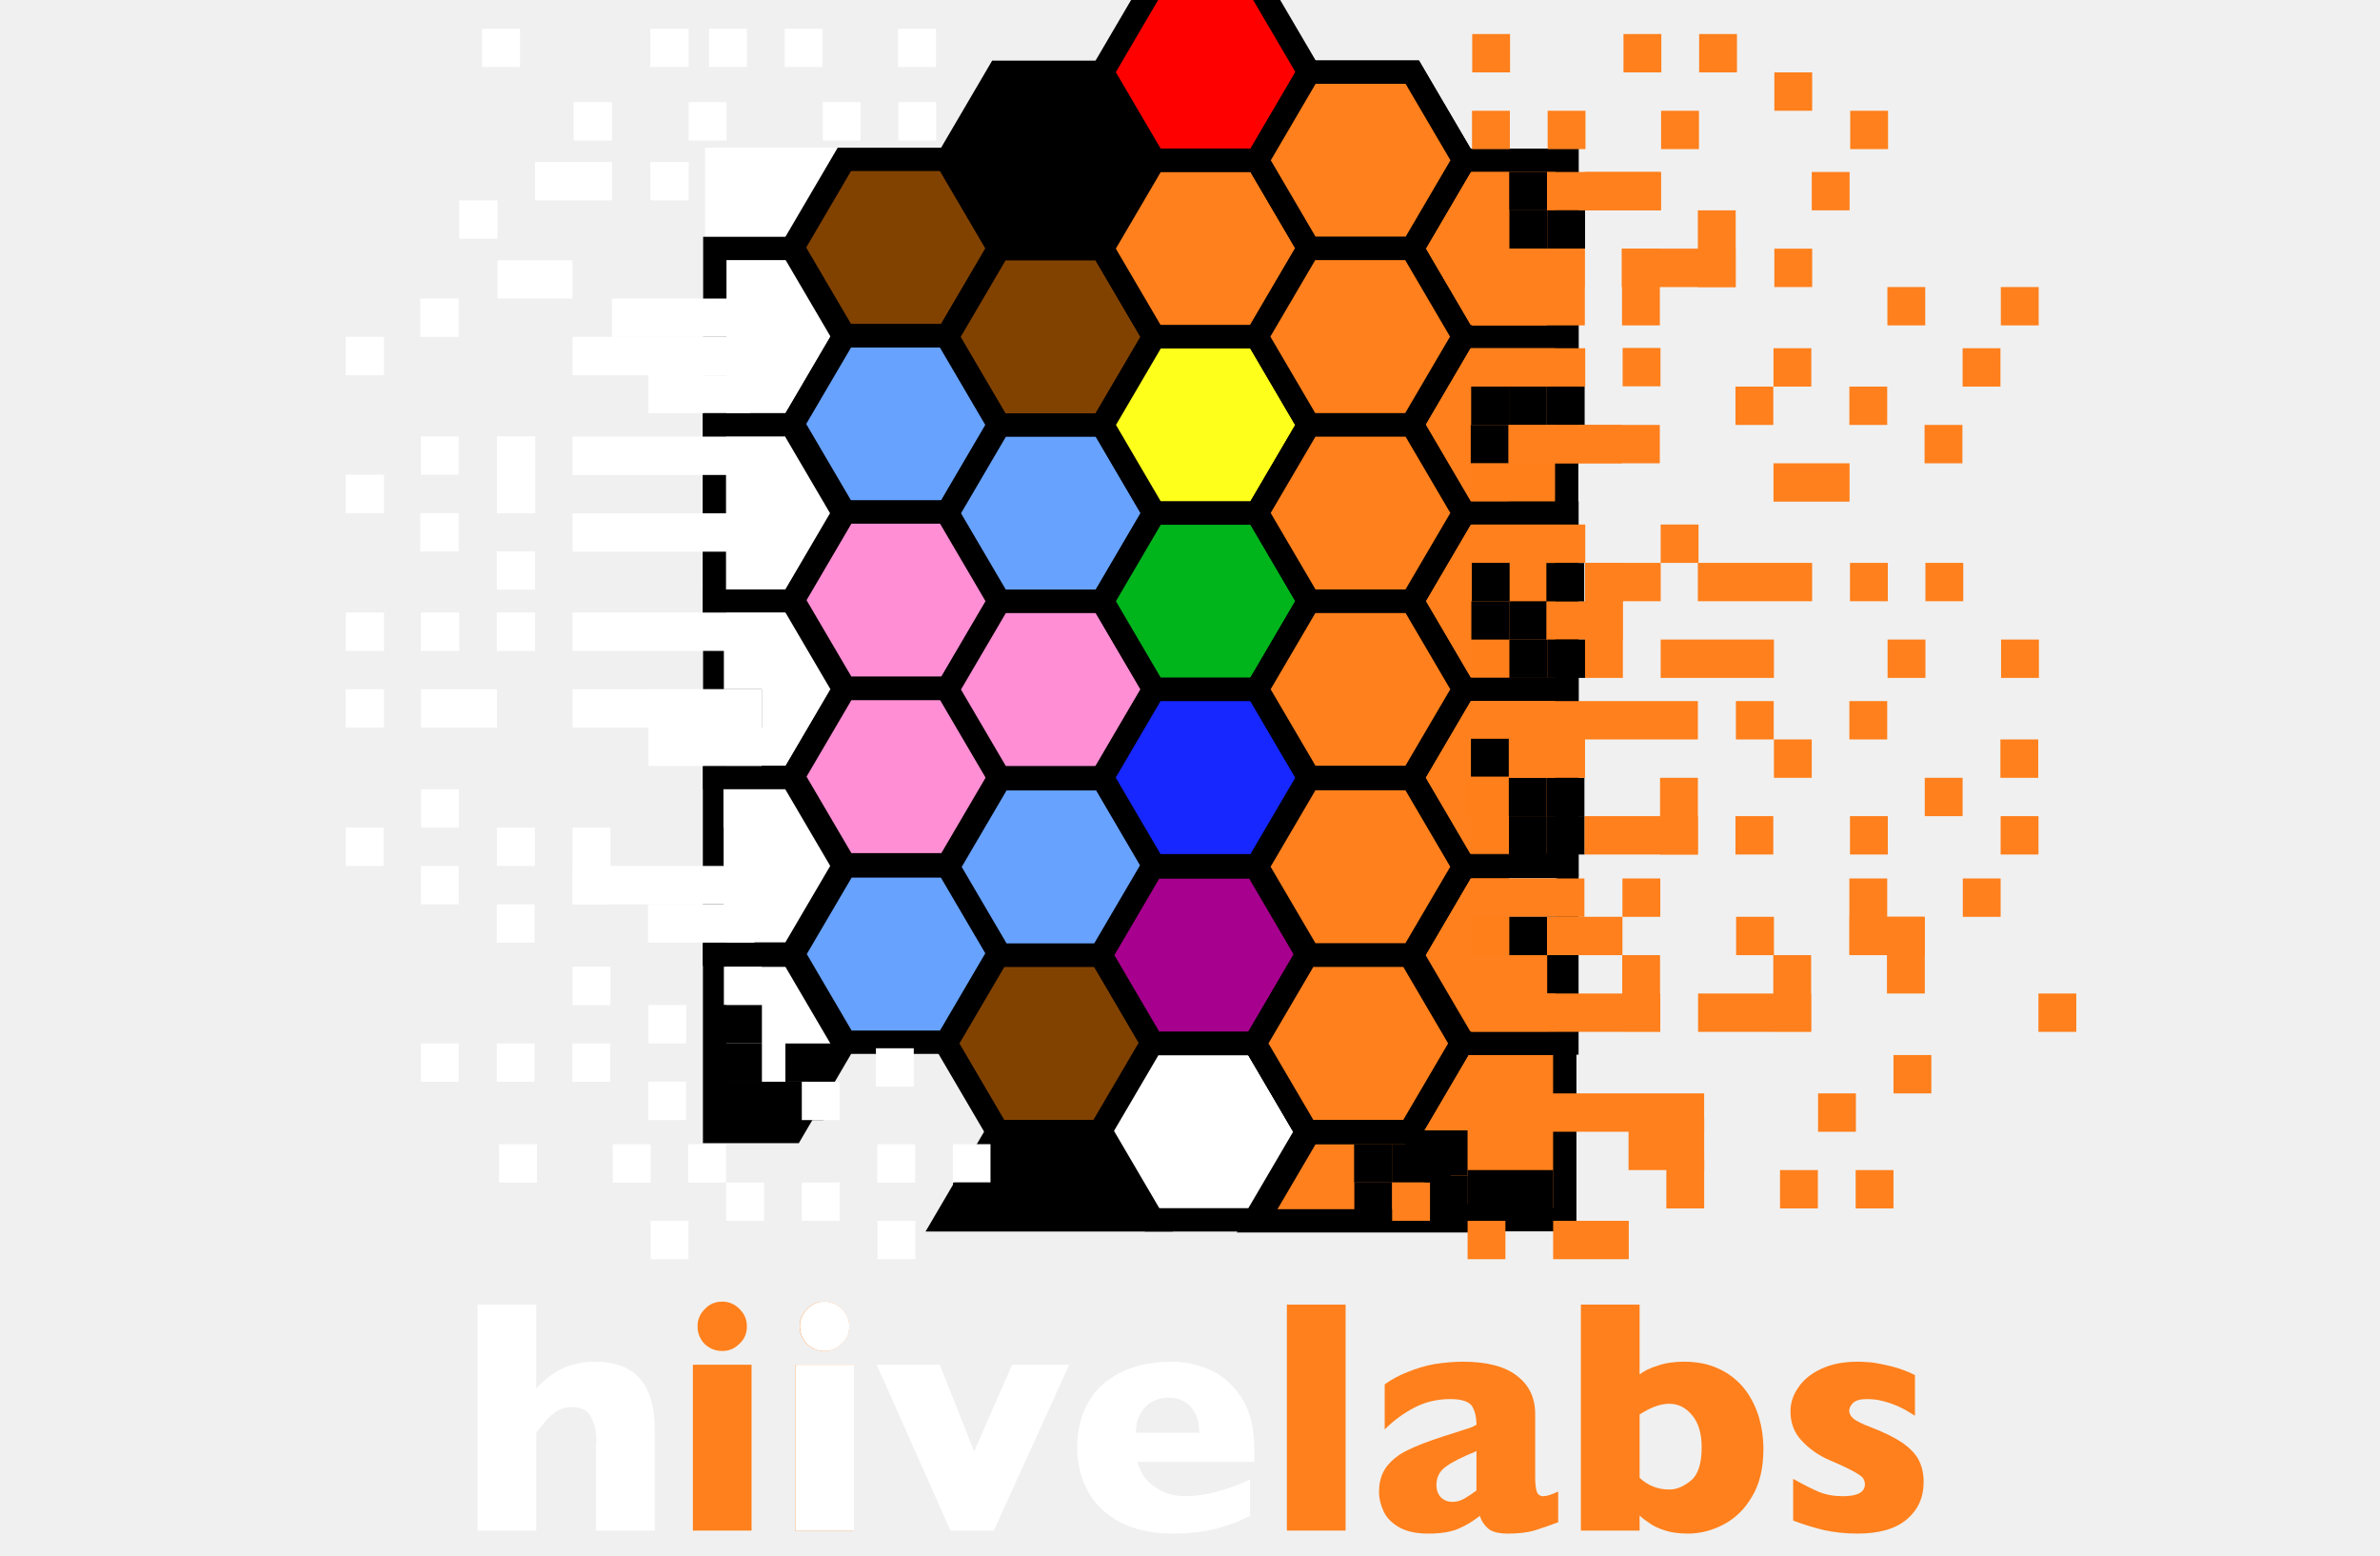
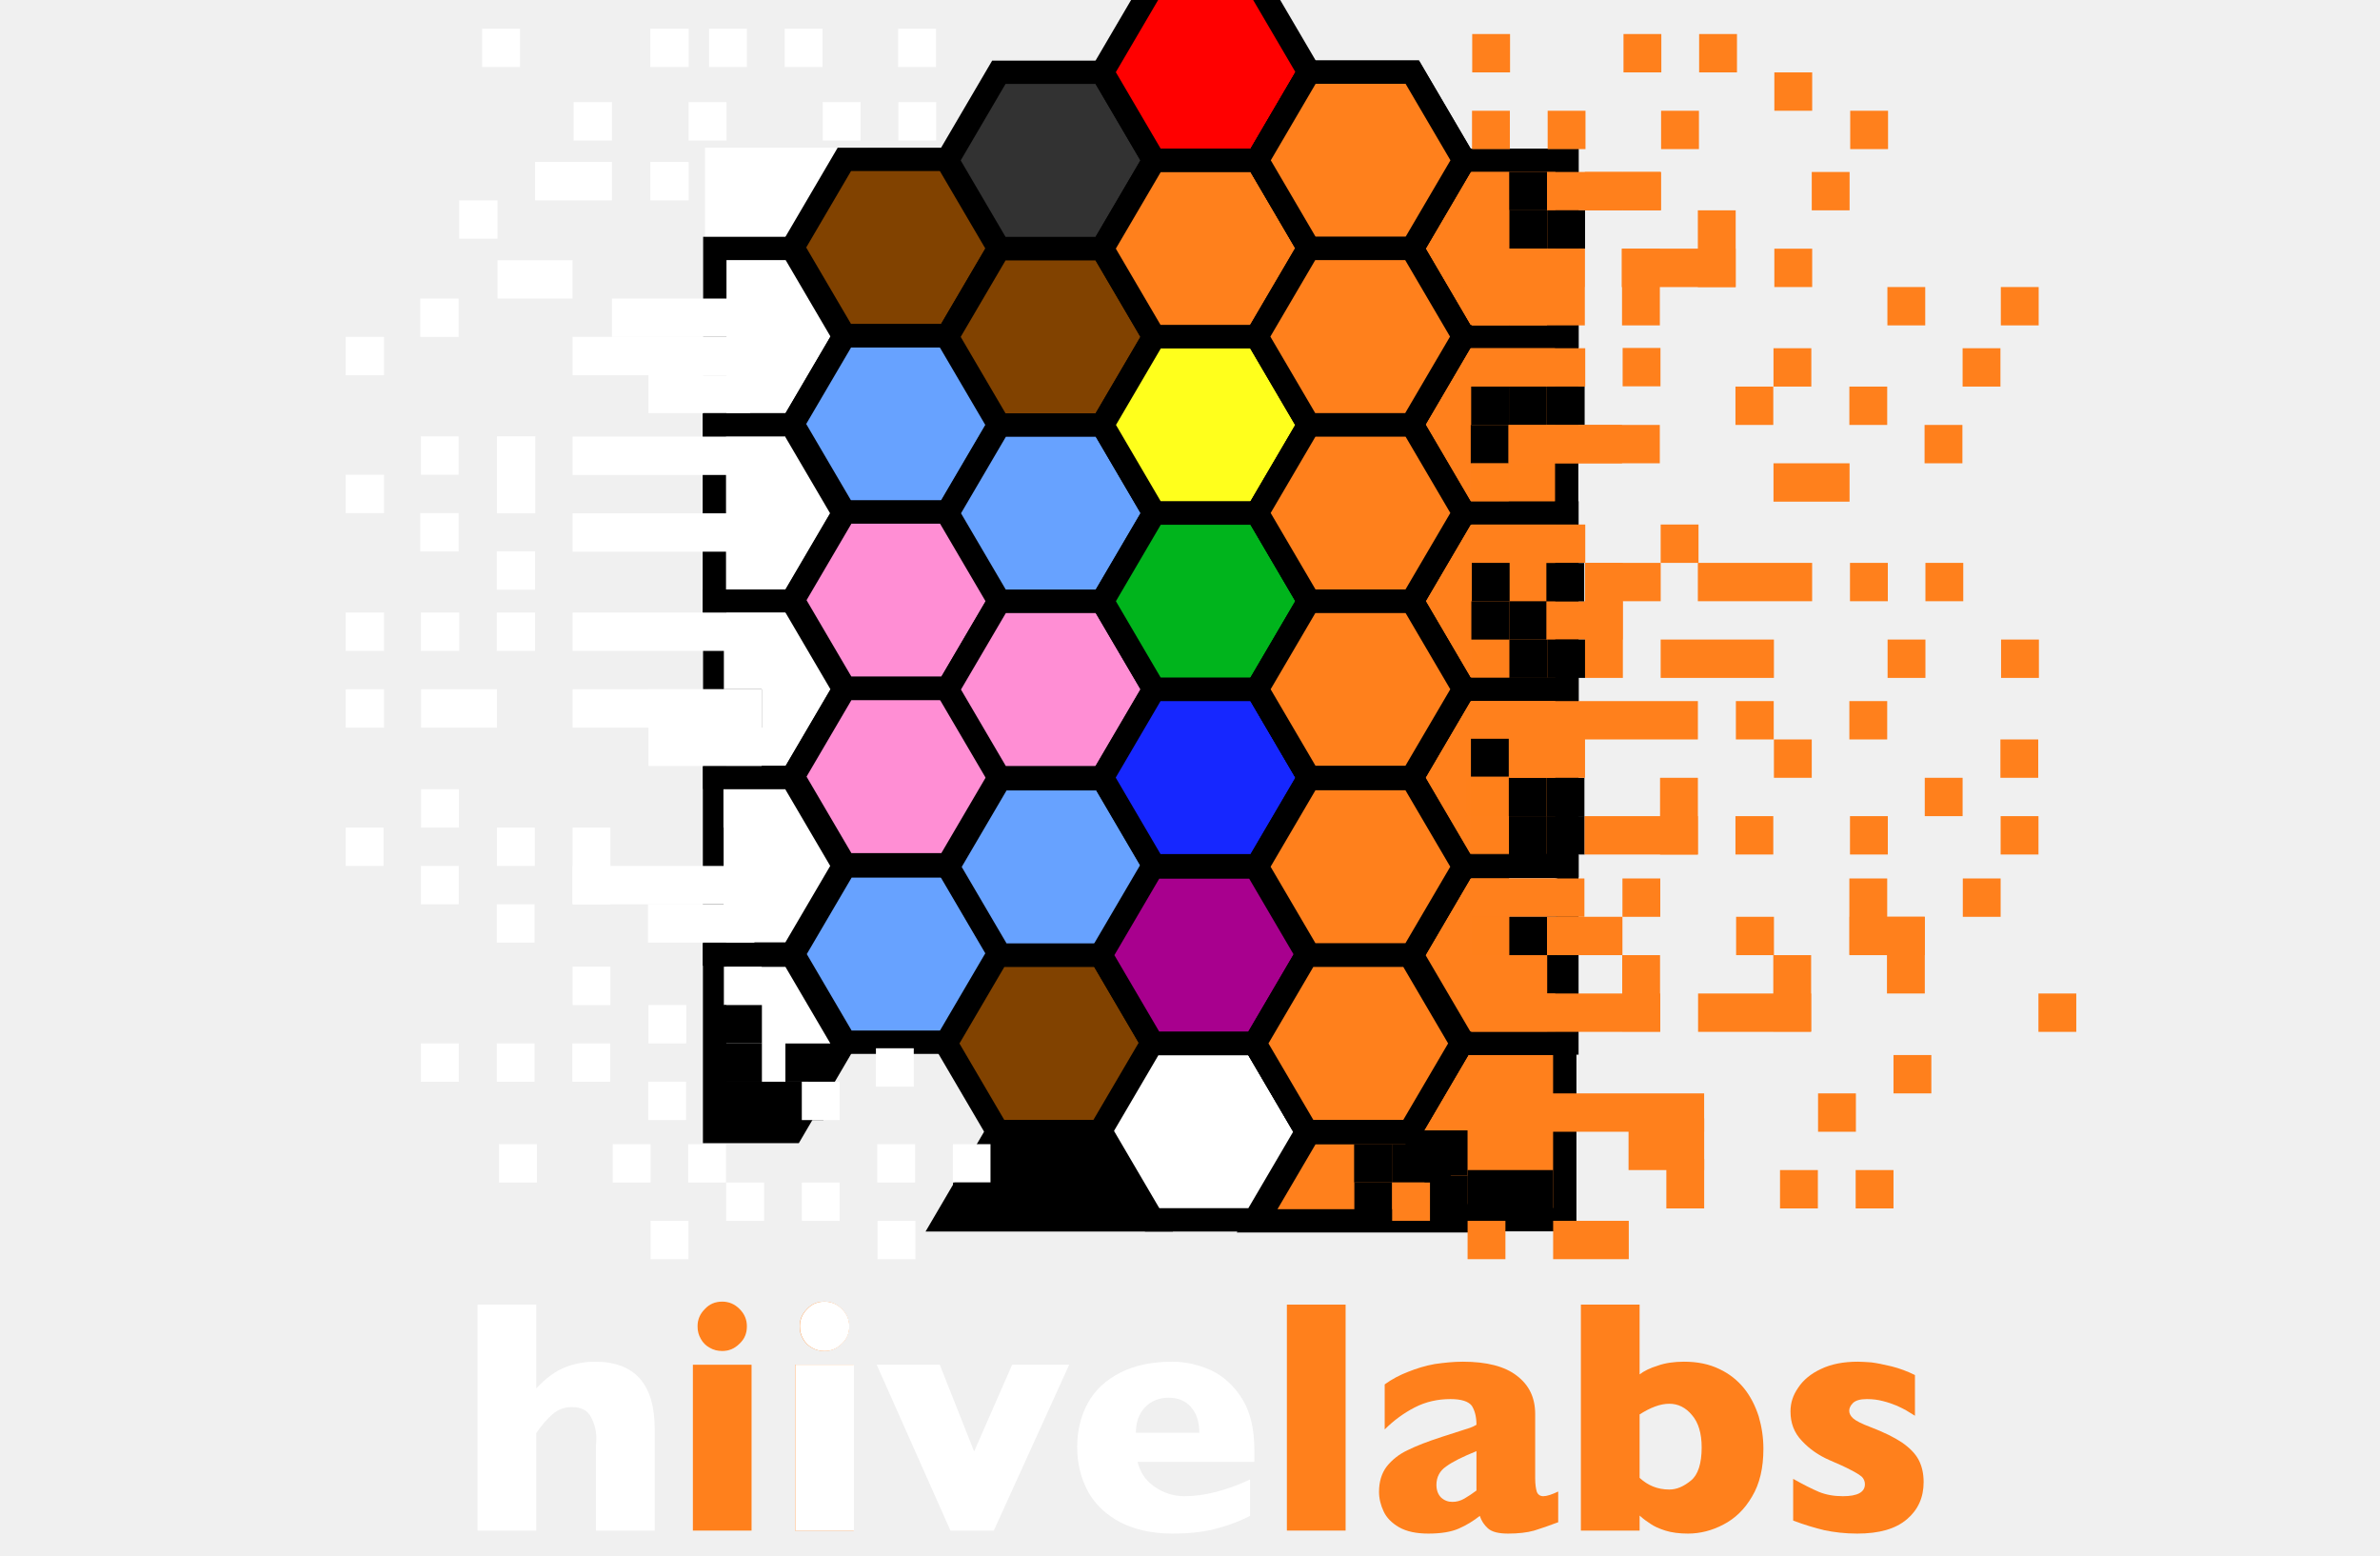
<svg xmlns="http://www.w3.org/2000/svg" width="100%" height="100%" viewBox="0 0 612 400" version="1.1" xml:space="preserve" style="fill-rule:evenodd;clip-rule:evenodd;stroke-miterlimit:10;">
  <g id="Layer_1" transform="matrix(1,0,0,1,0,-80)">
    <g transform="matrix(1,0,0,1,3,0)">
      <g>
        <path d="M181.29,120.97L181.29,143.89L201.47,143.89L214.91,120.97L181.29,120.97Z" style="fill:white;fill-rule:nonzero;" />
      </g>
      <g>
        <path d="M181.29,120.97L181.29,143.89L201.47,143.89L214.91,120.97L181.29,120.97Z" style="fill:none;fill-rule:nonzero;stroke:white;stroke-width:6px;" />
      </g>
    </g>
    <g>
      <path d="M183.81,189.19L183.81,143.87L203.75,143.87L217.04,166.53L203.75,189.19L183.81,189.19Z" style="fill:white;fill-rule:nonzero;stroke:black;stroke-width:6px;" />
      <path d="M183.69,234.6L183.69,189.28L203.63,189.28L216.92,211.94L203.63,234.6L183.69,234.6Z" style="fill:white;fill-rule:nonzero;stroke:black;stroke-width:6px;" />
      <path d="M183.79,279.85L183.79,234.53L203.73,234.53L217.02,257.19L203.73,279.85L183.79,279.85Z" style="fill:white;fill-rule:nonzero;stroke:black;stroke-width:6px;" />
      <path d="M183.73,325.26L183.73,279.94L203.67,279.94L216.96,302.6L203.67,325.26L183.73,325.26Z" style="fill:white;fill-rule:nonzero;stroke:black;stroke-width:6px;" />
    </g>
    <path d="M183.75,370.88L183.75,325.56L203.69,325.56L216.98,348.22L203.69,370.88L183.75,370.88Z" style="fill:white;fill-rule:nonzero;stroke:black;stroke-width:6px;" />
    <path d="M217.12,166.28L203.83,143.63L217.12,120.97L243.69,120.97L256.98,143.63L243.69,166.28L217.12,166.28Z" style="fill:rgb(129,66,0);fill-rule:nonzero;stroke:black;stroke-width:6px;" />
    <g>
      <path d="M217.12,211.65L203.83,188.99L217.12,166.34L243.69,166.34L256.98,188.99L243.69,211.65L217.12,211.65Z" style="fill:rgb(103,162,255);fill-rule:nonzero;stroke:black;stroke-width:6px;" />
      <path d="M217.21,256.94L203.92,234.29L217.21,211.63L243.78,211.63L257.07,234.29L243.78,256.94L217.21,256.94Z" style="fill:rgb(255,142,212);fill-rule:nonzero;stroke:black;stroke-width:6px;" />
      <path d="M217.21,302.31L203.92,279.65L217.21,256.99L243.78,256.99L257.07,279.65L243.78,302.31L217.21,302.31Z" style="fill:rgb(255,142,212);fill-rule:nonzero;stroke:black;stroke-width:6px;" />
      <path d="M217.27,347.93L203.98,325.27L217.27,302.61L243.84,302.61L257.13,325.27L243.84,347.93L217.27,347.93Z" style="fill:rgb(103,162,255);fill-rule:nonzero;stroke:black;stroke-width:6px;" />
    </g>
-     <path d="M256.85,143.89L243.56,121.24L256.85,98.58L283.42,98.58L296.71,121.24L283.42,143.89L256.85,143.89Z" style="fill-rule:nonzero;stroke:black;stroke-width:6px;" />
+     <path d="M256.85,143.89L243.56,121.24L256.85,98.58L283.42,98.58L296.71,121.24L283.42,143.89L256.85,143.89Z" style="fill:rgb(50,50,50);fill-rule:nonzero;stroke:black;stroke-width:6px;" />
    <path d="M256.85,189.26L243.56,166.6L256.85,143.95L283.42,143.95L296.71,166.6L283.42,189.26L256.85,189.26Z" style="fill:rgb(129,66,0);fill-rule:nonzero;stroke:black;stroke-width:6px;" />
    <path d="M256.93,234.6L243.64,211.95L256.93,189.29L283.5,189.29L296.79,211.95L283.5,234.6L256.93,234.6Z" style="fill:rgb(103,162,255);fill-rule:nonzero;stroke:black;stroke-width:6px;" />
    <path d="M256.92,279.92L243.63,257.26L256.92,234.61L283.49,234.61L296.78,257.26L283.49,279.92L256.92,279.92Z" style="fill:rgb(255,142,212);fill-rule:nonzero;stroke:black;stroke-width:6px;" />
    <path d="M257.11,325.52L243.82,302.86L257.11,280.2L283.69,280.2L296.97,302.86L283.69,325.52L257.11,325.52Z" style="fill:rgb(103,162,255);fill-rule:nonzero;stroke:black;stroke-width:6px;" />
    <path d="M256.53,370.91L243.24,348.25L256.53,325.59L283.1,325.59L296.39,348.25L283.1,370.91L256.53,370.91Z" style="fill:rgb(129,66,0);fill-rule:nonzero;stroke:black;stroke-width:6px;" />
    <path d="M296.74,121.21L283.45,98.55L296.74,75.89L323.31,75.89L336.6,98.55L323.31,121.21L296.74,121.21Z" style="fill:rgb(255,0,0);fill-rule:nonzero;stroke:black;stroke-width:6px;" />
    <path d="M296.74,166.58L283.45,143.92L296.74,121.26L323.31,121.26L336.6,143.92L323.31,166.58L296.74,166.58Z" style="fill:rgb(255,128,28);fill-rule:nonzero;stroke:black;stroke-width:6px;" />
    <path d="M296.77,211.9L283.49,189.24L296.77,166.58L323.35,166.58L336.64,189.24L323.35,211.9L296.77,211.9Z" style="fill:rgb(255,255,28);fill-rule:nonzero;stroke:black;stroke-width:6px;" />
    <path d="M296.76,257.21L283.47,234.56L296.76,211.9L323.34,211.9L336.63,234.56L323.34,257.21L296.76,257.21Z" style="fill:rgb(0,180,28);fill-rule:nonzero;stroke:black;stroke-width:6px;" />
    <path d="M296.37,348.2L283.08,325.54L296.37,302.88L322.94,302.88L336.23,325.54L322.94,348.2L296.37,348.2Z" style="fill:rgb(168,0,142);fill-rule:nonzero;stroke:black;stroke-width:6px;" />
    <path d="M296.15,393.59L282.86,370.93L296.15,348.28L322.72,348.28L336.01,370.93L322.72,393.59L296.15,393.59Z" style="fill:white;fill-rule:nonzero;stroke:black;stroke-width:6px;" />
    <path d="M296.7,302.56L283.42,279.9L296.7,257.24L323.28,257.24L336.57,279.9L323.28,302.56L296.7,302.56Z" style="fill:rgb(22,39,255);fill-rule:nonzero;stroke:black;stroke-width:6px;" />
    <path d="M243.24,393.59L256.53,370.93L283.1,370.93L296.39,393.59L243.24,393.59Z" style="fill-rule:nonzero;stroke:black;stroke-width:6px;" />
    <rect x="127.94" y="146.89" width="19.29" height="9.86" style="fill:white;" />
    <rect x="108.07" y="156.75" width="9.86" height="9.86" style="fill:white;" />
    <rect x="88.89" y="166.6" width="9.86" height="9.86" style="fill:white;" />
    <rect x="147.24" y="166.6" width="51.08" height="9.86" style="fill:white;" />
    <rect x="166.74" y="176.46" width="26.15" height="9.73" style="fill:white;" />
    <rect x="108.23" y="192.18" width="9.7" height="9.86" style="fill:white;" />
    <rect x="127.79" y="192.16" width="9.86" height="19.81" style="fill:white;" />
    <rect x="88.89" y="202.04" width="9.86" height="9.86" style="fill:white;" />
    <rect x="108.07" y="211.9" width="9.86" height="9.86" style="fill:white;" />
    <rect x="147.24" y="211.96" width="58.45" height="9.86" style="fill:white;" />
    <rect x="127.73" y="221.73" width="9.86" height="9.86" style="fill:white;" />
    <rect x="88.89" y="237.47" width="9.86" height="9.86" style="fill:white;" />
    <rect x="108.23" y="237.47" width="9.86" height="9.86" style="fill:white;" />
    <rect x="127.73" y="237.47" width="9.86" height="9.86" style="fill:white;" />
    <rect x="147.24" y="237.47" width="54.7" height="9.86" style="fill:white;" />
    <rect x="186.14" y="245.43" width="11.17" height="13.71" style="fill:white;" />
    <rect x="88.89" y="257.19" width="9.86" height="9.86" style="fill:white;" />
    <rect x="108.28" y="257.19" width="19.5" height="9.86" style="fill:white;" />
    <rect x="147.24" y="257.19" width="48.52" height="9.86" style="fill:white;" />
    <rect x="186.14" y="257.19" width="9.73" height="9.86" />
    <rect x="166.74" y="257.19" width="29.12" height="19.72" style="fill:white;" />
    <rect x="108.28" y="282.89" width="9.73" height="9.86" style="fill:white;" />
    <rect x="186.03" y="282.89" width="15.91" height="9.86" style="fill:white;" />
    <rect x="88.89" y="292.75" width="9.73" height="9.86" style="fill:white;" />
    <rect x="127.79" y="292.75" width="9.73" height="9.86" style="fill:white;" />
    <rect x="147.24" y="292.75" width="9.73" height="19.72" style="fill:white;" />
    <rect x="186.08" y="287.82" width="9.73" height="25.16" style="fill:white;" />
    <rect x="108.23" y="302.61" width="9.73" height="9.86" style="fill:white;" />
    <rect x="147.24" y="302.61" width="48.52" height="9.86" style="fill:white;" />
    <rect x="127.73" y="312.46" width="9.73" height="9.86" style="fill:white;" />
    <rect x="166.63" y="312.46" width="27.35" height="9.86" style="fill:white;" />
    <rect x="167.29" y="393.84" width="9.73" height="9.86" style="fill:white;" />
    <rect x="225.65" y="393.84" width="9.73" height="9.86" style="fill:white;" />
    <rect x="123.98" y="87.38" width="9.73" height="9.86" style="fill:white;" />
    <rect x="167.22" y="87.38" width="9.86" height="9.86" style="fill:white;" />
    <rect x="182.33" y="87.38" width="9.73" height="9.86" style="fill:white;" />
    <rect x="201.78" y="87.38" width="9.73" height="9.86" style="fill:white;" />
    <rect x="230.95" y="87.38" width="9.73" height="9.86" style="fill:white;" />
    <rect x="147.5" y="106.26" width="9.86" height="9.86" style="fill:white;" />
    <rect x="177.08" y="106.26" width="9.73" height="9.86" style="fill:white;" />
    <rect x="211.56" y="106.26" width="9.73" height="9.86" style="fill:white;" />
    <rect x="231.01" y="106.26" width="9.73" height="9.86" style="fill:white;" />
    <rect x="137.59" y="121.64" width="19.77" height="9.86" style="fill:white;" />
    <rect x="167.22" y="121.64" width="9.86" height="9.86" style="fill:white;" />
    <rect x="118.08" y="131.5" width="9.86" height="9.86" style="fill:white;" />
    <g transform="matrix(1,0,0,1,0,-1)">
      <rect x="182.94" y="131.5" width="9.73" height="9.86" style="fill:white;" />
    </g>
    <rect x="147.24" y="328.51" width="9.73" height="9.86" style="fill:white;" />
    <rect x="166.74" y="338.37" width="9.73" height="9.86" style="fill:white;" />
    <rect x="127.73" y="348.23" width="9.73" height="9.86" style="fill:white;" />
    <rect x="147.18" y="348.23" width="9.73" height="9.86" style="fill:white;" />
    <rect x="166.69" y="358.08" width="9.73" height="9.86" style="fill:white;" />
    <rect x="186.14" y="358.08" width="16.95" height="9.86" />
    <rect x="225.24" y="349.48" width="9.73" height="9.86" style="fill:white;" />
    <rect x="128.33" y="374.13" width="9.73" height="9.86" style="fill:white;" />
    <path d="M138.05,383.99L138.05,374.13" style="fill:none;fill-rule:nonzero;" />
    <rect x="176.95" y="374.13" width="9.73" height="9.86" style="fill:white;" />
    <rect x="186.74" y="383.99" width="9.73" height="9.86" style="fill:white;" />
    <rect x="225.58" y="374.13" width="9.73" height="9.86" style="fill:white;" />
    <rect x="245.03" y="374.13" width="9.73" height="9.86" style="fill:white;" />
    <rect x="254.75" y="373.84" width="9.73" height="16.81" />
    <path d="M138.11,393.84L138.11,383.99" style="fill:none;fill-rule:nonzero;" />
    <path d="M157.56,383.99L157.56,393.84" style="fill:none;fill-rule:nonzero;" />
    <rect x="157.56" y="374.13" width="9.73" height="9.86" style="fill:white;" />
    <rect x="206.18" y="383.99" width="9.73" height="9.86" style="fill:white;" />
    <rect x="245.08" y="383.99" width="9.73" height="9.86" />
    <g>
      <path d="M376.38,166.53L363.1,143.87L376.38,121.21L402.96,121.21L402.96,166.53L376.38,166.53Z" style="fill:rgb(255,128,28);fill-rule:nonzero;stroke:black;stroke-width:6px;" />
      <path d="M375.79,393.54L362.5,370.88L375.79,348.23L402.37,348.23L402.37,393.54L375.79,393.54Z" style="fill:rgb(255,128,28);fill-rule:nonzero;stroke:black;stroke-width:6px;" />
      <path d="M376.35,302.51L363.06,279.85L376.35,257.19L402.93,257.19L402.93,302.51L376.35,302.51Z" style="fill:rgb(255,128,28);fill-rule:nonzero;stroke:black;stroke-width:6px;" />
      <path d="M376.36,257.19L363.07,234.53L376.36,211.87L402.93,211.87L402.93,257.19L376.36,257.19Z" style="fill:rgb(255,128,28);fill-rule:nonzero;stroke:black;stroke-width:6px;" />
      <path d="M376.28,211.85L362.99,189.19L376.28,166.53L402.86,166.53L402.86,211.85L376.28,211.85Z" style="fill:rgb(255,128,28);fill-rule:nonzero;stroke:black;stroke-width:6px;" />
      <path d="M376.34,348.13L363.06,325.47L376.34,302.81L402.92,302.81L402.92,348.13L376.34,348.13Z" style="fill:rgb(255,128,28);fill-rule:nonzero;stroke:black;stroke-width:6px;" />
    </g>
    <rect x="378.35" y="124.21" width="9.73" height="9.86" style="fill:rgb(255,128,28);" />
    <rect x="388.08" y="124.21" width="9.73" height="9.86" />
    <rect x="407.53" y="124.21" width="9.73" height="9.86" style="fill:rgb(255,128,28);" />
    <rect x="417.25" y="124.21" width="9.73" height="9.86" style="fill:rgb(255,128,28);" />
    <rect x="465.88" y="124.21" width="9.73" height="9.86" style="fill:rgb(255,128,28);" />
    <rect x="378.41" y="134.07" width="9.73" height="9.86" style="fill:rgb(255,128,28);" />
    <rect x="436.59" y="134.07" width="9.73" height="19.72" style="fill:rgb(255,128,28);" />
    <rect x="378.3" y="143.93" width="9.73" height="9.86" style="fill:rgb(255,128,28);" />
    <rect x="417.03" y="143.92" width="29.28" height="9.88" style="fill:rgb(255,128,28);" />
    <rect x="456.26" y="143.93" width="9.73" height="9.86" style="fill:rgb(255,128,28);" />
    <rect x="378.35" y="153.79" width="9.73" height="9.86" style="fill:rgb(255,128,28);" />
    <rect x="397.8" y="124.21" width="29.34" height="9.86" style="fill:rgb(255,128,28);" />
    <rect x="388.13" y="134.07" width="9.73" height="9.86" />
    <rect x="397.86" y="134.07" width="9.73" height="9.86" />
    <rect x="376.5" y="143.93" width="30.97" height="9.86" style="fill:rgb(255,128,28);" />
    <rect x="388.08" y="153.79" width="9.73" height="9.86" style="fill:rgb(255,128,28);" />
    <rect x="378.52" y="143.93" width="29.01" height="19.72" style="fill:rgb(255,128,28);" />
    <rect x="417.09" y="143.93" width="9.73" height="19.72" style="fill:rgb(255,128,28);" />
    <rect x="485.33" y="153.79" width="9.73" height="9.86" style="fill:rgb(255,128,28);" />
    <rect x="514.5" y="153.79" width="9.73" height="9.86" style="fill:rgb(255,128,28);" />
    <rect x="378.24" y="169.52" width="29.39" height="9.86" style="fill:rgb(255,128,28);" />
    <rect x="417.25" y="169.45" width="9.73" height="9.86" style="fill:rgb(255,128,28);" />
    <rect x="456.04" y="169.52" width="9.73" height="9.86" style="fill:rgb(255,128,28);" />
    <rect x="504.67" y="169.52" width="9.73" height="9.86" style="fill:rgb(255,128,28);" />
    <rect x="378.3" y="179.38" width="9.73" height="9.86" />
    <rect x="388.02" y="179.38" width="9.73" height="9.86" />
    <rect x="397.75" y="179.38" width="9.73" height="9.86" />
    <rect x="475.55" y="179.38" width="9.73" height="9.86" style="fill:rgb(255,128,28);" />
    <rect x="378.19" y="189.24" width="9.73" height="9.86" />
    <rect x="397.64" y="189.24" width="9.73" height="9.86" style="fill:rgb(255,128,28);" />
    <rect x="407.36" y="189.24" width="9.73" height="9.86" style="fill:rgb(255,128,28);" />
    <rect x="387.91" y="189.24" width="38.9" height="9.86" style="fill:rgb(255,128,28);" />
    <rect x="494.89" y="189.24" width="9.73" height="9.86" style="fill:rgb(255,128,28);" />
    <rect x="378.24" y="199.1" width="9.73" height="9.86" style="fill:rgb(255,128,28);fill-opacity:0.32;" />
    <rect x="378.3" y="199.1" width="21.51" height="9.86" style="fill:rgb(255,128,28);fill-opacity:0.32;" />
    <rect x="456.04" y="199.1" width="19.56" height="9.86" style="fill:rgb(255,128,28);" />
    <rect x="378.41" y="214.84" width="29.23" height="9.86" style="fill:rgb(255,128,28);" />
    <rect x="378.46" y="224.7" width="9.73" height="9.86" style="fill:rgb(255,128,28);fill-opacity:0.32;" />
    <rect x="378.35" y="234.56" width="9.73" height="9.86" style="fill:rgb(255,128,28);fill-opacity:0.32;" />
    <rect x="388.08" y="234.56" width="9.73" height="9.86" />
    <rect x="378.41" y="244.41" width="9.73" height="9.86" style="fill:rgb(255,128,28);fill-opacity:0.32;" />
    <rect x="388.13" y="244.41" width="9.73" height="9.86" />
    <rect x="378.3" y="260.23" width="58.3" height="9.86" style="fill:rgb(255,128,28);" />
    <rect x="378.35" y="270.09" width="9.73" height="9.86" style="fill:rgb(255,128,28);fill-opacity:0.32;" />
    <rect x="376.85" y="279.95" width="11.11" height="9.86" style="fill:rgb(255,128,28);fill-opacity:0.32;" />
    <rect x="387.97" y="279.95" width="9.73" height="9.86" />
    <rect x="378.3" y="279.95" width="9.73" height="19.72" style="fill:rgb(255,128,28);fill-opacity:0.32;" />
    <rect x="388.02" y="289.81" width="9.73" height="9.86" />
    <rect x="427.03" y="214.84" width="9.73" height="9.86" style="fill:rgb(255,128,28);" />
    <rect x="407.64" y="224.7" width="19.4" height="9.86" style="fill:rgb(255,128,28);" />
    <rect x="436.59" y="224.7" width="29.39" height="9.86" style="fill:rgb(255,128,28);" />
    <rect x="475.71" y="224.7" width="9.73" height="9.86" style="fill:rgb(255,128,28);" />
    <rect x="495.11" y="224.7" width="9.73" height="9.86" style="fill:rgb(255,128,28);" />
    <rect x="397.64" y="234.56" width="19.61" height="9.86" style="fill:rgb(255,128,28);" />
    <rect x="397.86" y="244.41" width="9.73" height="9.86" />
    <rect x="407.58" y="224.73" width="9.73" height="29.54" style="fill:rgb(255,128,28);" />
    <rect x="427.03" y="244.41" width="29.12" height="9.86" style="fill:rgb(255,128,28);" />
    <rect x="485.38" y="244.41" width="9.73" height="9.86" style="fill:rgb(255,128,28);" />
    <rect x="514.56" y="244.41" width="9.73" height="9.86" style="fill:rgb(255,128,28);" />
    <rect x="446.37" y="260.23" width="9.73" height="9.86" style="fill:rgb(255,128,28);" />
    <rect x="475.55" y="260.23" width="9.73" height="9.86" style="fill:rgb(255,128,28);" />
    <rect x="456.15" y="270.09" width="9.73" height="9.86" style="fill:rgb(255,128,28);" />
    <rect x="397.69" y="279.95" width="9.73" height="9.86" />
    <rect x="426.87" y="279.95" width="9.73" height="19.72" style="fill:rgb(255,128,28);" />
    <rect x="446.26" y="289.81" width="9.73" height="9.86" style="fill:rgb(255,128,28);" />
    <rect x="494.94" y="279.95" width="9.73" height="9.86" style="fill:rgb(255,128,28);" />
    <rect x="514.39" y="270.09" width="9.73" height="9.86" style="fill:rgb(255,128,28);" />
    <rect x="397.75" y="289.81" width="9.73" height="9.86" />
    <rect x="407.47" y="289.81" width="29.12" height="9.86" style="fill:rgb(255,128,28);" />
    <rect x="514.45" y="289.81" width="9.73" height="9.86" style="fill:rgb(255,128,28);" />
    <rect x="388.04" y="305.83" width="12.36" height="9.86" style="fill:white;" />
    <rect x="417.2" y="305.83" width="9.73" height="9.86" style="fill:rgb(255,128,28);" />
    <rect x="378.35" y="305.83" width="29.07" height="9.86" style="fill:rgb(255,128,28);" />
    <rect x="475.55" y="305.83" width="9.73" height="19.64" style="fill:rgb(255,128,28);" />
    <rect x="504.72" y="305.83" width="9.73" height="9.86" style="fill:rgb(255,128,28);" />
    <rect x="378.35" y="315.68" width="9.73" height="9.86" style="fill:rgb(255,128,28);fill-opacity:0.32;" />
    <rect x="388.11" y="315.68" width="12.36" height="9.86" />
    <rect x="397.8" y="315.68" width="19.4" height="9.86" style="fill:rgb(255,128,28);" />
    <rect x="446.43" y="315.68" width="9.73" height="9.86" style="fill:rgb(255,128,28);" />
    <rect x="475.6" y="315.68" width="19.34" height="9.86" style="fill:rgb(255,128,28);" />
    <rect x="387.97" y="325.54" width="12.36" height="9.86" />
    <rect x="417.14" y="325.54" width="9.73" height="19.61" style="fill:rgb(255,128,28);" />
    <rect x="455.99" y="325.54" width="9.73" height="19.61" style="fill:rgb(255,128,28);" />
    <rect x="485.22" y="315.68" width="9.73" height="19.72" style="fill:rgb(255,128,28);" />
    <rect x="436.65" y="335.4" width="29.07" height="9.86" style="fill:rgb(255,128,28);" />
    <rect x="524.17" y="335.4" width="9.73" height="9.86" style="fill:rgb(255,128,28);" />
    <rect x="486.9" y="351.22" width="9.73" height="9.86" style="fill:rgb(255,128,28);" />
    <rect x="383.76" y="361.08" width="54.45" height="9.86" style="fill:rgb(255,128,28);" />
    <rect x="467.5" y="361.08" width="9.73" height="9.86" style="fill:rgb(255,128,28);" />
    <rect x="418.77" y="367.5" width="19.45" height="13.29" style="fill:rgb(255,128,28);" />
    <rect x="428.49" y="377.93" width="9.73" height="12.72" style="fill:rgb(255,128,28);" />
    <rect x="457.72" y="380.79" width="9.73" height="9.86" style="fill:rgb(255,128,28);" />
    <rect x="477.17" y="380.79" width="9.73" height="9.86" style="fill:rgb(255,128,28);" />
    <rect x="378.57" y="88.75" width="9.73" height="9.86" style="fill:rgb(255,128,28);" />
    <rect x="417.47" y="88.75" width="9.73" height="9.86" style="fill:rgb(255,128,28);" />
    <rect x="436.92" y="88.75" width="9.73" height="9.86" style="fill:rgb(255,128,28);" />
    <rect x="456.26" y="98.61" width="9.73" height="9.86" style="fill:rgb(255,128,28);" />
    <rect x="378.52" y="108.47" width="9.73" height="9.86" style="fill:rgb(255,128,28);" />
    <rect x="397.97" y="108.47" width="9.73" height="9.86" style="fill:rgb(255,128,28);" />
    <rect x="427.14" y="108.47" width="9.73" height="9.86" style="fill:rgb(255,128,28);" />
    <rect x="475.77" y="108.47" width="9.73" height="9.86" style="fill:rgb(255,128,28);" />
    <g>
      <g>
        <path d="M336.58,143.87L323.3,121.21L336.58,98.55L363.16,98.55L376.45,121.21L363.16,143.87L336.58,143.87Z" style="fill:rgb(255,128,28);fill-rule:nonzero;stroke:black;stroke-width:6px;" />
        <path d="M335.99,370.88L322.7,348.23L335.99,325.57L362.57,325.57L375.85,348.23L362.57,370.88L335.99,370.88Z" style="fill:rgb(255,128,28);fill-rule:nonzero;stroke:black;stroke-width:6px;" />
        <path d="M336.55,279.85L323.26,257.19L336.55,234.53L363.12,234.53L376.41,257.19L363.12,279.85L336.55,279.85Z" style="fill:rgb(255,128,28);fill-rule:nonzero;stroke:black;stroke-width:6px;" />
        <path d="M336.56,234.53L323.27,211.87L336.56,189.21L363.13,189.21L376.42,211.87L363.13,234.53L336.56,234.53Z" style="fill:rgb(255,128,28);fill-rule:nonzero;stroke:black;stroke-width:6px;" />
        <path d="M336.48,189.19L323.19,166.53L336.48,143.87L363.06,143.87L376.34,166.53L363.06,189.19L336.48,189.19Z" style="fill:rgb(255,128,28);fill-rule:nonzero;stroke:black;stroke-width:6px;" />
        <path d="M336.54,325.47L323.25,302.81L336.54,280.15L363.12,280.15L376.4,302.81L363.12,325.47L336.54,325.47Z" style="fill:rgb(255,128,28);fill-rule:nonzero;stroke:black;stroke-width:6px;" />
      </g>
      <path d="M336.58,143.87L323.3,121.21L336.58,98.55L363.16,98.55L376.45,121.21L363.16,143.87L336.58,143.87Z" style="fill:rgb(255,128,28);fill-rule:nonzero;stroke:black;stroke-width:6px;" />
      <path d="M335.99,370.88L322.7,348.23L335.99,325.57L362.57,325.57L375.85,348.23L362.57,370.88L335.99,370.88Z" style="fill:rgb(255,128,28);fill-rule:nonzero;stroke:black;stroke-width:6px;" />
      <path d="M336.55,279.85L323.26,257.19L336.55,234.53L363.12,234.53L376.41,257.19L363.12,279.85L336.55,279.85Z" style="fill:rgb(255,128,28);fill-rule:nonzero;stroke:black;stroke-width:6px;" />
      <path d="M336.56,234.53L323.27,211.87L336.56,189.21L363.13,189.21L376.42,211.87L363.13,234.53L336.56,234.53Z" style="fill:rgb(255,128,28);fill-rule:nonzero;stroke:black;stroke-width:6px;" />
      <path d="M336.48,189.19L323.19,166.53L336.48,143.87L363.06,143.87L376.34,166.53L363.06,189.19L336.48,189.19Z" style="fill:rgb(255,128,28);fill-rule:nonzero;stroke:black;stroke-width:6px;" />
      <path d="M336.54,325.47L323.25,302.81L336.54,280.15L363.12,280.15L376.4,302.81L363.12,325.47L336.54,325.47Z" style="fill:rgb(255,128,28);fill-rule:nonzero;stroke:black;stroke-width:6px;" />
      <path d="M323.26,393.84L336.55,371.19L363.12,371.19L376.41,393.84L323.26,393.84Z" style="fill:rgb(255,128,28);fill-rule:nonzero;stroke:black;stroke-width:6px;" />
    </g>
    <rect x="348.2" y="374.13" width="9.73" height="9.86" />
    <rect x="348.26" y="383.99" width="9.73" height="9.86" />
    <rect x="377.38" y="393.84" width="9.73" height="9.86" style="fill:rgb(255,128,28);" />
    <rect x="399.38" y="393.84" width="19.45" height="9.86" style="fill:rgb(255,128,28);" />
    <rect x="366.3" y="382.22" width="11.13" height="11.63" />
    <rect x="366.24" y="370.59" width="11.13" height="11.63" />
    <rect x="377.38" y="380.79" width="22" height="13.05" />
    <rect x="357.93" y="374.13" width="9.73" height="9.86" />
    <rect x="357.98" y="383.99" width="9.73" height="9.86" style="fill:rgb(255,128,28);" />
    <rect x="446.26" y="179.38" width="9.73" height="9.86" style="fill:rgb(255,128,28);" />
    <rect x="378.46" y="224.7" width="9.73" height="9.86" />
    <rect x="378.35" y="234.56" width="9.73" height="9.86" />
    <rect x="378.24" y="269.92" width="9.73" height="9.73" />
    <rect x="388.13" y="260.5" width="19.45" height="19.45" style="fill:rgb(255,128,28);" />
    <rect x="475.71" y="289.81" width="9.73" height="9.86" style="fill:rgb(255,128,28);" />
    <rect x="397.64" y="224.73" width="9.73" height="9.86" />
    <rect x="182.94" y="121.64" width="9.73" height="9.86" style="fill:white;" />
    <rect x="192.66" y="121.64" width="9.73" height="9.86" style="fill:white;" />
    <rect x="157.36" y="156.75" width="44.58" height="9.86" style="fill:white;" />
    <rect x="201.96" y="348.25" width="12.2" height="9.83" />
    <rect x="202.02" y="358.08" width="9.73" height="9.86" />
    <rect x="206.18" y="358.08" width="9.73" height="9.86" style="fill:white;" />
    <rect x="186.14" y="328.51" width="9.73" height="9.86" style="fill:white;" />
    <rect x="186.19" y="338.37" width="9.73" height="9.86" />
    <rect x="186.19" y="348.23" width="9.73" height="9.86" />
    <rect x="147.24" y="192.24" width="54.7" height="9.86" style="fill:white;" />
    <rect x="108.23" y="348.23" width="9.73" height="9.86" style="fill:white;" />
    <rect x="378.24" y="325.54" width="19.61" height="19.61" style="fill:rgb(255,128,28);" />
    <rect x="378.3" y="335.4" width="48.63" height="9.86" style="fill:rgb(255,128,28);" />
    <g transform="matrix(0.65,0,0,0.65,20,147)">
      <g transform="matrix(1,0,0,1,150.748,502.259)">
        <g transform="matrix(132,0,0,132,0,0)">
          <path d="M0.587,-0L0.411,-0L0.411,-0.258C0.411,-0.26 0.412,-0.269 0.412,-0.275C0.412,-0.299 0.407,-0.32 0.396,-0.34C0.386,-0.36 0.367,-0.37 0.339,-0.37C0.317,-0.37 0.297,-0.363 0.28,-0.348C0.263,-0.333 0.247,-0.314 0.232,-0.292L0.232,-0L0.056,-0L0.056,-0.677L0.232,-0.677L0.232,-0.426C0.261,-0.457 0.29,-0.478 0.318,-0.489C0.346,-0.5 0.376,-0.506 0.408,-0.506C0.527,-0.506 0.587,-0.439 0.587,-0.305L0.587,-0Z" style="fill:white;fill-rule:nonzero;" />
        </g>
        <g transform="matrix(132,0,0,132,83.9824,0)">
          <path d="M0.227,-0.612C0.227,-0.591 0.22,-0.574 0.205,-0.56C0.19,-0.545 0.173,-0.538 0.153,-0.538C0.139,-0.538 0.127,-0.541 0.115,-0.548C0.104,-0.554 0.095,-0.563 0.089,-0.574C0.082,-0.586 0.079,-0.598 0.079,-0.612C0.079,-0.632 0.086,-0.649 0.101,-0.664C0.115,-0.679 0.132,-0.686 0.153,-0.686C0.173,-0.686 0.19,-0.679 0.205,-0.664C0.22,-0.649 0.227,-0.632 0.227,-0.612ZM0.241,-0L0.065,-0L0.065,-0.497L0.241,-0.497L0.241,-0Z" style="fill:white;fill-rule:nonzero;" />
        </g>
      </g>
      <g transform="matrix(1,0,0,1,234.748,502.259)">
        <g transform="matrix(132,0,0,132,0,0)">
          <path d="M0.227,-0.612C0.227,-0.591 0.22,-0.574 0.205,-0.56C0.19,-0.545 0.173,-0.538 0.153,-0.538C0.139,-0.538 0.127,-0.541 0.115,-0.548C0.104,-0.554 0.095,-0.563 0.089,-0.574C0.082,-0.586 0.079,-0.598 0.079,-0.612C0.079,-0.632 0.086,-0.649 0.101,-0.664C0.115,-0.679 0.132,-0.686 0.153,-0.686C0.173,-0.686 0.19,-0.679 0.205,-0.664C0.22,-0.649 0.227,-0.632 0.227,-0.612ZM0.241,-0L0.065,-0L0.065,-0.497L0.241,-0.497L0.241,-0Z" style="fill:rgb(255,128,28);fill-rule:nonzero;" />
        </g>
        <g transform="matrix(132,0,0,132,40.4121,0)">
          <path d="M0.227,-0.612C0.227,-0.591 0.22,-0.574 0.205,-0.56C0.19,-0.545 0.173,-0.538 0.153,-0.538C0.139,-0.538 0.127,-0.541 0.115,-0.548C0.104,-0.554 0.095,-0.563 0.089,-0.574C0.082,-0.586 0.079,-0.598 0.079,-0.612C0.079,-0.632 0.086,-0.649 0.101,-0.664C0.115,-0.679 0.132,-0.686 0.153,-0.686C0.173,-0.686 0.19,-0.679 0.205,-0.664C0.22,-0.649 0.227,-0.632 0.227,-0.612ZM0.241,-0L0.065,-0L0.065,-0.497L0.241,-0.497L0.241,-0Z" style="fill:rgb(255,128,28);fill-rule:nonzero;" />
        </g>
      </g>
      <g transform="matrix(1,0,0,1,275.248,502.259)">
        <g transform="matrix(132,0,0,132,0,0)">
          <path d="M0.227,-0.612C0.227,-0.591 0.22,-0.574 0.205,-0.56C0.19,-0.545 0.173,-0.538 0.153,-0.538C0.139,-0.538 0.127,-0.541 0.115,-0.548C0.104,-0.554 0.095,-0.563 0.089,-0.574C0.082,-0.586 0.079,-0.598 0.079,-0.612C0.079,-0.632 0.086,-0.649 0.101,-0.664C0.115,-0.679 0.132,-0.686 0.153,-0.686C0.173,-0.686 0.19,-0.679 0.205,-0.664C0.22,-0.649 0.227,-0.632 0.227,-0.612ZM0.241,-0L0.065,-0L0.065,-0.497L0.241,-0.497L0.241,-0Z" style="fill:white;fill-rule:nonzero;" />
        </g>
        <g transform="matrix(132,0,0,132,40.4121,0)">
          <path d="M0.58,-0.497L0.354,-0L0.224,-0L0.003,-0.497L0.192,-0.497L0.295,-0.237L0.409,-0.497L0.58,-0.497Z" style="fill:white;fill-rule:nonzero;" />
        </g>
        <g transform="matrix(132,0,0,132,115.5,0)">
          <path d="M0.566,-0.206L0.216,-0.206C0.223,-0.176 0.239,-0.151 0.266,-0.132C0.293,-0.113 0.323,-0.103 0.357,-0.103C0.416,-0.103 0.482,-0.12 0.553,-0.153L0.553,-0.044C0.528,-0.031 0.496,-0.018 0.46,-0.008C0.423,0.003 0.376,0.009 0.32,0.009C0.259,0.009 0.207,-0.003 0.164,-0.025C0.121,-0.048 0.088,-0.079 0.067,-0.118C0.046,-0.157 0.035,-0.201 0.035,-0.251C0.035,-0.3 0.046,-0.344 0.067,-0.382C0.088,-0.421 0.121,-0.451 0.164,-0.473C0.207,-0.495 0.259,-0.506 0.32,-0.506C0.36,-0.506 0.399,-0.497 0.437,-0.48C0.474,-0.462 0.505,-0.434 0.53,-0.394C0.554,-0.355 0.566,-0.304 0.566,-0.241L0.566,-0.206ZM0.401,-0.293C0.401,-0.325 0.393,-0.35 0.377,-0.369C0.361,-0.388 0.339,-0.398 0.309,-0.398C0.28,-0.398 0.256,-0.388 0.238,-0.369C0.22,-0.35 0.211,-0.324 0.211,-0.293L0.401,-0.293Z" style="fill:white;fill-rule:nonzero;" />
        </g>
      </g>
      <g transform="matrix(1,0,0,1,469.748,502.259)">
        <g transform="matrix(132,0,0,132,0,0)">
          <rect x="0.065" y="-0.677" width="0.176" height="0.677" style="fill:rgb(255,128,28);" />
        </g>
        <g transform="matrix(132,0,0,132,40.4121,0)">
          <path d="M0.572,-0.025C0.546,-0.015 0.522,-0.007 0.5,-0C0.479,0.006 0.452,0.009 0.422,0.009C0.393,0.009 0.373,0.004 0.361,-0.007C0.35,-0.017 0.342,-0.029 0.337,-0.044C0.318,-0.029 0.297,-0.016 0.274,-0.006C0.251,0.004 0.221,0.009 0.183,0.009C0.147,0.009 0.118,0.003 0.095,-0.01C0.073,-0.023 0.058,-0.038 0.049,-0.057C0.04,-0.076 0.035,-0.096 0.035,-0.116C0.035,-0.147 0.043,-0.172 0.058,-0.192C0.074,-0.212 0.095,-0.229 0.121,-0.241C0.147,-0.254 0.181,-0.267 0.224,-0.281C0.249,-0.289 0.267,-0.295 0.28,-0.299C0.292,-0.303 0.301,-0.306 0.308,-0.308C0.314,-0.31 0.32,-0.313 0.327,-0.317C0.327,-0.341 0.322,-0.36 0.313,-0.374C0.303,-0.387 0.282,-0.394 0.249,-0.394C0.211,-0.394 0.175,-0.386 0.142,-0.369C0.109,-0.352 0.079,-0.33 0.052,-0.303L0.052,-0.438C0.074,-0.454 0.097,-0.466 0.123,-0.476C0.148,-0.486 0.174,-0.494 0.202,-0.499C0.23,-0.503 0.258,-0.506 0.286,-0.506C0.358,-0.506 0.412,-0.492 0.448,-0.464C0.485,-0.436 0.503,-0.398 0.503,-0.349L0.503,-0.157C0.503,-0.139 0.505,-0.125 0.508,-0.116C0.511,-0.108 0.518,-0.103 0.527,-0.103C0.538,-0.103 0.553,-0.108 0.572,-0.117L0.572,-0.025ZM0.327,-0.12L0.327,-0.238C0.285,-0.221 0.255,-0.206 0.236,-0.192C0.217,-0.179 0.207,-0.16 0.207,-0.137C0.207,-0.121 0.212,-0.108 0.221,-0.099C0.231,-0.09 0.242,-0.086 0.255,-0.086C0.267,-0.086 0.279,-0.089 0.291,-0.096C0.303,-0.103 0.315,-0.111 0.327,-0.12Z" style="fill:rgb(255,128,28);fill-rule:nonzero;" />
        </g>
        <g transform="matrix(132,0,0,132,117.627,0)">
          <path d="M0.602,-0.245C0.602,-0.188 0.591,-0.14 0.568,-0.102C0.546,-0.064 0.517,-0.036 0.482,-0.018C0.448,-0 0.412,0.009 0.376,0.009C0.35,0.009 0.327,0.006 0.308,-0C0.289,-0.006 0.274,-0.013 0.264,-0.02C0.253,-0.027 0.242,-0.035 0.231,-0.045L0.231,-0L0.055,-0L0.055,-0.677L0.231,-0.677L0.231,-0.468C0.244,-0.478 0.262,-0.487 0.285,-0.494C0.307,-0.502 0.334,-0.506 0.364,-0.506C0.404,-0.506 0.439,-0.499 0.47,-0.484C0.5,-0.47 0.525,-0.45 0.545,-0.425C0.564,-0.401 0.578,-0.373 0.588,-0.342C0.597,-0.311 0.602,-0.279 0.602,-0.245ZM0.417,-0.249C0.417,-0.292 0.407,-0.324 0.388,-0.346C0.369,-0.369 0.346,-0.38 0.32,-0.38C0.293,-0.38 0.264,-0.369 0.231,-0.348L0.231,-0.158C0.256,-0.135 0.285,-0.123 0.32,-0.123C0.342,-0.123 0.363,-0.132 0.385,-0.15C0.406,-0.167 0.417,-0.201 0.417,-0.249Z" style="fill:rgb(255,128,28);fill-rule:nonzero;" />
        </g>
        <g transform="matrix(132,0,0,132,201.738,0)">
          <path d="M0.445,-0.145C0.445,-0.099 0.428,-0.062 0.395,-0.034C0.361,-0.005 0.312,0.009 0.246,0.009C0.209,0.009 0.177,0.005 0.148,-0.001C0.119,-0.008 0.088,-0.017 0.054,-0.03L0.054,-0.155C0.084,-0.138 0.11,-0.125 0.131,-0.116C0.153,-0.107 0.177,-0.103 0.203,-0.103C0.247,-0.103 0.269,-0.115 0.269,-0.139C0.269,-0.147 0.266,-0.155 0.26,-0.161C0.253,-0.167 0.242,-0.174 0.226,-0.182C0.211,-0.19 0.189,-0.2 0.163,-0.211C0.131,-0.225 0.103,-0.244 0.08,-0.269C0.057,-0.293 0.046,-0.322 0.046,-0.357C0.046,-0.382 0.053,-0.405 0.069,-0.428C0.084,-0.451 0.107,-0.47 0.137,-0.484C0.168,-0.499 0.205,-0.506 0.248,-0.506C0.258,-0.506 0.272,-0.505 0.288,-0.504C0.304,-0.502 0.324,-0.498 0.349,-0.492C0.373,-0.486 0.397,-0.477 0.419,-0.466L0.419,-0.344C0.409,-0.35 0.4,-0.356 0.393,-0.36C0.386,-0.364 0.376,-0.369 0.365,-0.374C0.353,-0.379 0.339,-0.384 0.323,-0.388C0.308,-0.392 0.292,-0.394 0.275,-0.394C0.255,-0.394 0.241,-0.39 0.233,-0.382C0.226,-0.375 0.222,-0.367 0.222,-0.359C0.222,-0.351 0.226,-0.343 0.234,-0.336C0.242,-0.329 0.259,-0.32 0.286,-0.31C0.325,-0.295 0.356,-0.28 0.38,-0.264C0.403,-0.248 0.42,-0.231 0.43,-0.212C0.44,-0.193 0.445,-0.171 0.445,-0.145Z" style="fill:rgb(255,128,28);fill-rule:nonzero;" />
        </g>
      </g>
    </g>
  </g>
</svg>
